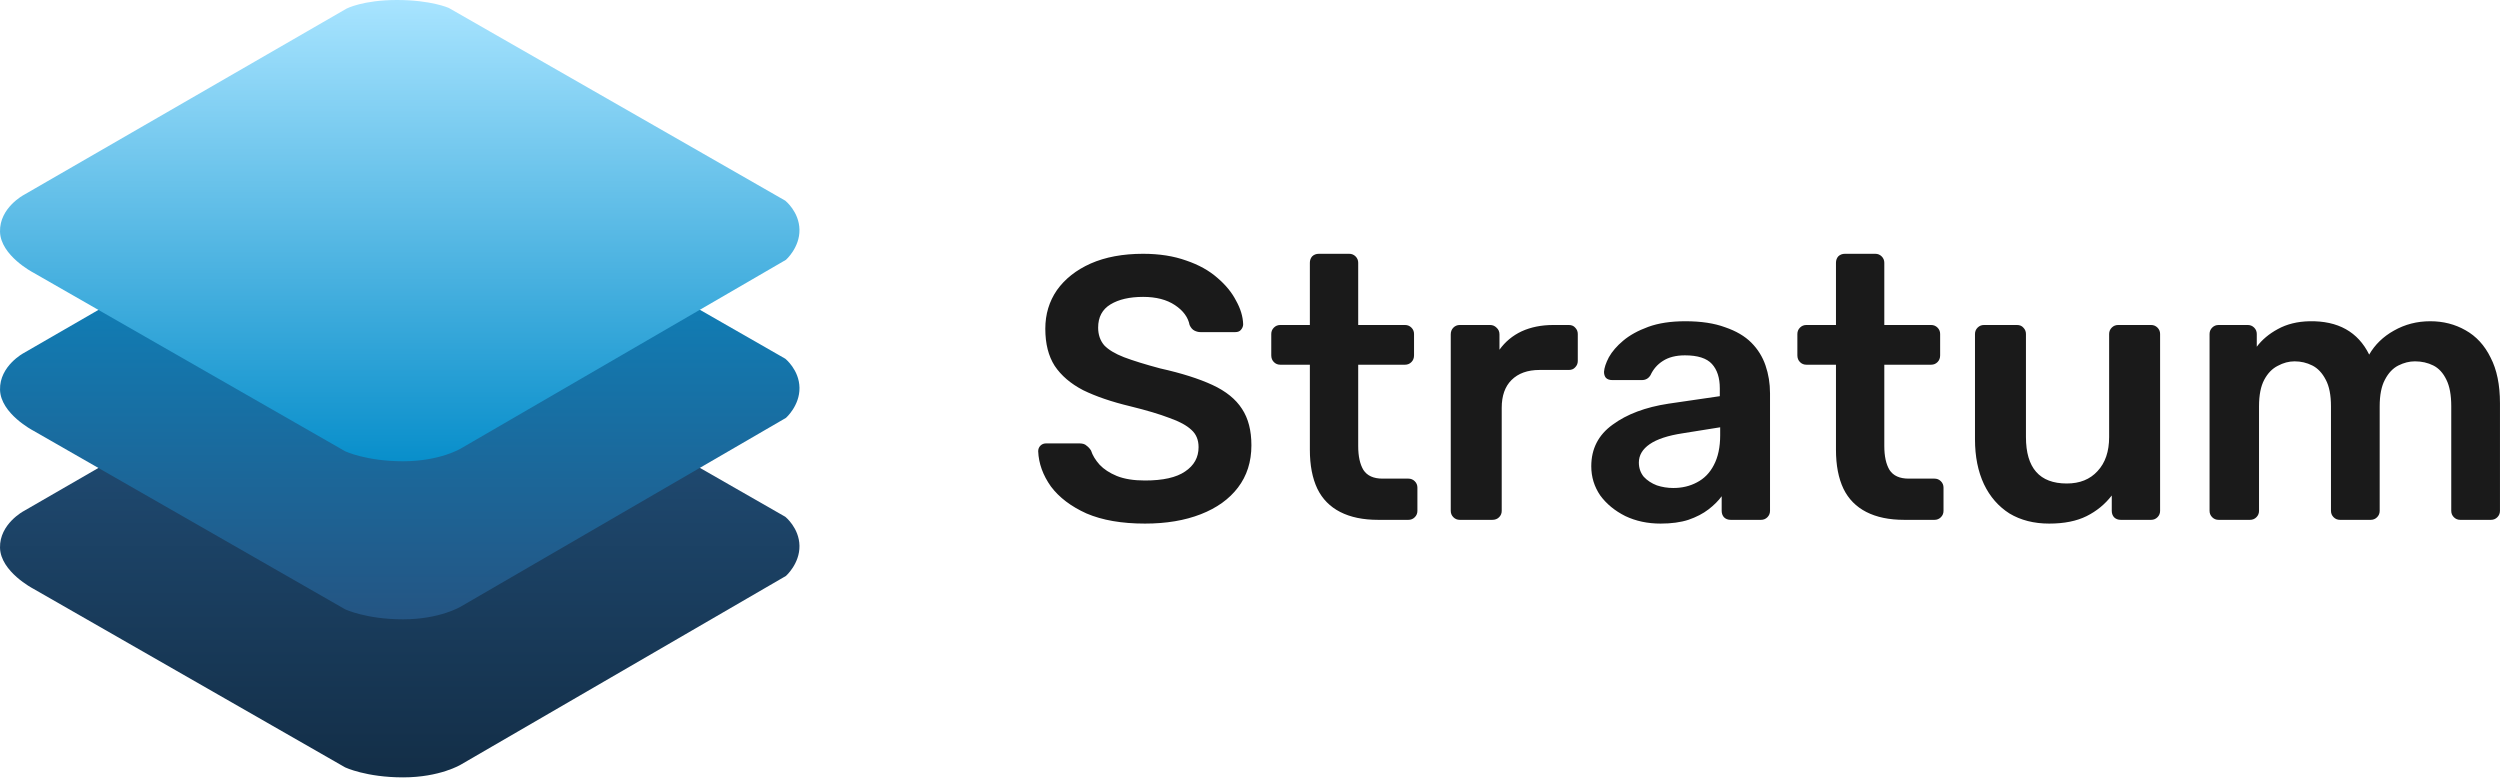
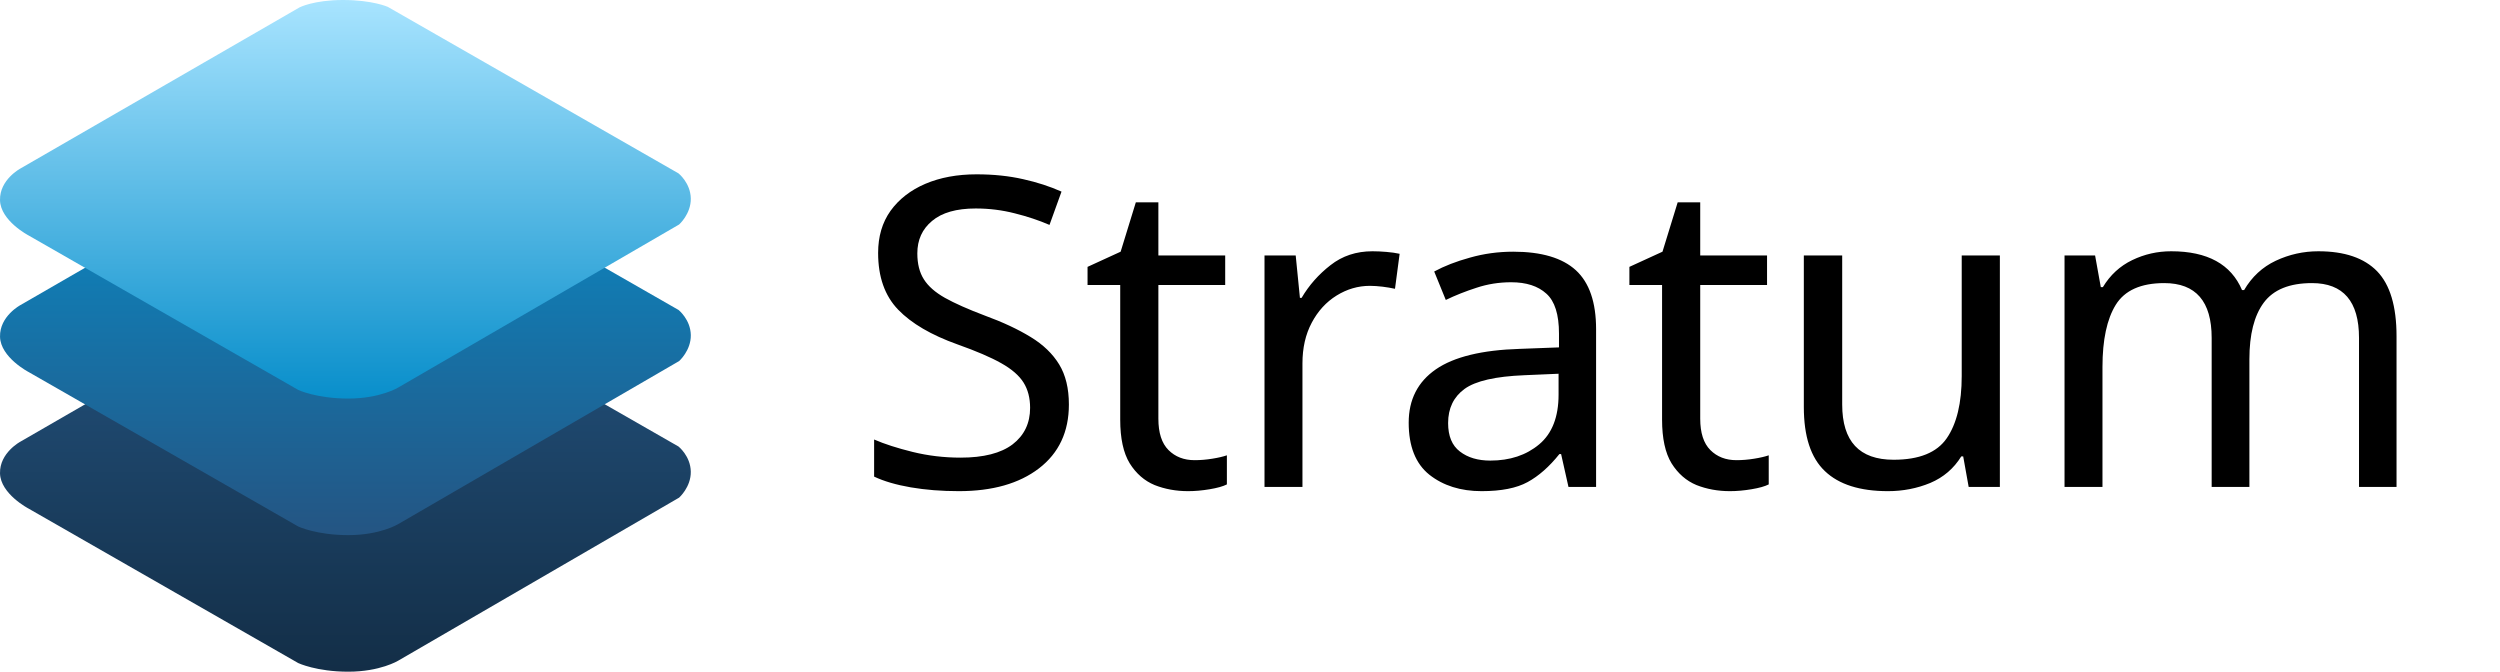
- <svg xmlns="http://www.w3.org/2000/svg" width="160.12" height="49.789" version="1.1">
+ <svg xmlns="http://www.w3.org/2000/svg" width="185.31" height="49.789" version="1.1">
  <defs>
    <linearGradient id="c" x1="342.96" x2="342.96" y1="379.6" y2="85.562" gradientTransform="translate(.406)" gradientUnits="userSpaceOnUse">
      <stop stop-color="#098fcb" offset="0" />
      <stop stop-color="#a8e4ff" offset="1" />
    </linearGradient>
    <linearGradient id="b" x1="342.96" x2="342.96" y1="379.6" y2="85.562" gradientTransform="translate(.406 101.23)" gradientUnits="userSpaceOnUse">
      <stop stop-color="#245583" offset="0" />
      <stop stop-color="#088fcb" offset="1" />
    </linearGradient>
    <linearGradient id="a" x1="342.96" x2="342.96" y1="379.6" y2="85.562" gradientTransform="translate(.406 202.46)" gradientUnits="userSpaceOnUse">
      <stop stop-color="#132e47" offset="0" />
      <stop stop-color="#245582" offset="1" />
    </linearGradient>
  </defs>
  <g transform="translate(.03732 -.0086)">
    <path transform="matrix(.1 0 0 .1 -8.6 -8.52)" d="m339.91 287.75c21.811 0 33.178 5.09 33.178 5.09l215.49 123.43s8.902 7.095 9.093 18.583c0.19 11.489-8.667 19.306-8.667 19.306l-208.2 120.84s-13.377 8.177-36.995 8.177-37.125-6.403-37.125-6.403l-199.82-114.47s-20.87-10.847-21.231-26.173c-0.362-15.326 15.239-23.543 15.239-23.543l206.7-119.32s10.527-5.52 32.338-5.52z" fill="url(#a)" />
    <path transform="matrix(.1 0 0 .1 -8.6 -8.52)" d="m339.92 186.52c21.811 0 33.178 5.09 33.178 5.09l215.49 123.43s8.902 7.095 9.093 18.583c0.19 11.489-8.667 19.306-8.667 19.306l-208.2 120.84s-13.378 8.177-36.996 8.177-37.124-6.403-37.124-6.403l-199.82-114.47s-20.87-10.847-21.231-26.173c-0.362-15.326 15.239-23.543 15.239-23.543l206.7-119.32s10.527-5.52 32.338-5.52z" fill="url(#b)" />
    <path transform="matrix(.1 0 0 .1 -8.6 -8.52)" d="m339.91 85.289c21.811 0 33.178 5.09 33.178 5.09l215.49 123.43s8.902 7.095 9.093 18.583-8.667 19.306-8.667 19.306l-208.2 120.84s-13.377 8.177-36.995 8.177-37.125-6.403-37.125-6.403l-199.82-114.47s-20.87-10.847-21.231-26.173 15.239-23.543 15.239-23.543l206.7-119.32s10.527-5.52 32.338-5.52z" fill="url(#c)" />
  </g>
-   <path d="m73.334 33.535q-2.232 0-3.744-0.648-1.488-0.672-2.28-1.728-0.768-1.08-0.816-2.256 0-0.216 0.144-0.36t0.36-0.144h2.136q0.312 0 0.456 0.144 0.168 0.12 0.288 0.312 0.144 0.456 0.552 0.912 0.408 0.432 1.104 0.72 0.72 0.288 1.8 0.288 1.728 0 2.568-0.576 0.864-0.576 0.864-1.56 0-0.696-0.456-1.104-0.456-0.432-1.416-0.768-0.936-0.36-2.496-0.744-1.8-0.432-3.024-1.032-1.2-0.624-1.824-1.56-0.6-0.936-0.6-2.376 0-1.392 0.744-2.472 0.768-1.08 2.16-1.704 1.416-0.624 3.36-0.624 1.56 0 2.76 0.432 1.2 0.408 1.992 1.104 0.792 0.672 1.2 1.464 0.432 0.768 0.456 1.512 0 0.192-0.144 0.36-0.12 0.144-0.36 0.144h-2.232q-0.192 0-0.384-0.096t-0.312-0.36q-0.144-0.744-0.936-1.272t-2.04-0.528q-1.296 0-2.088 0.48t-0.792 1.488q0 0.672 0.384 1.128 0.408 0.432 1.272 0.768 0.888 0.336 2.328 0.72 2.04 0.456 3.336 1.056t1.896 1.536q0.6 0.912 0.6 2.328 0 1.584-0.864 2.712-0.84 1.104-2.376 1.704t-3.576 0.6zm14.928-0.24q-1.44 0-2.424-0.504t-1.464-1.488q-0.48-1.008-0.48-2.496v-5.448h-1.896q-0.24 0-0.408-0.168t-0.168-0.432v-1.368q0-0.24 0.168-0.408t0.408-0.168h1.896v-3.984q0-0.24 0.144-0.408 0.168-0.168 0.432-0.168h1.944q0.24 0 0.408 0.168t0.168 0.408v3.984h3q0.24 0 0.408 0.168t0.168 0.408v1.368q0 0.264-0.168 0.432t-0.408 0.168h-3v5.208q0 0.984 0.336 1.536 0.36 0.552 1.224 0.552h1.656q0.24 0 0.408 0.168t0.168 0.408v1.488q0 0.24-0.168 0.408t-0.408 0.168zm5.232 0q-0.24 0-0.408-0.168t-0.168-0.408v-11.304q0-0.264 0.168-0.432t0.408-0.168h1.944q0.24 0 0.408 0.168 0.192 0.168 0.192 0.432v0.984q0.552-0.768 1.416-1.176 0.888-0.408 2.04-0.408h0.984q0.264 0 0.408 0.168 0.168 0.168 0.168 0.408v1.728q0 0.24-0.168 0.408-0.144 0.168-0.408 0.168h-1.872q-1.152 0-1.8 0.648-0.624 0.624-0.624 1.776v6.6q0 0.24-0.168 0.408t-0.432 0.168zm12.864 0.24q-1.248 0-2.256-0.48-1.008-0.504-1.608-1.32-0.576-0.84-0.576-1.872 0-1.68 1.368-2.664 1.368-1.008 3.576-1.344l3.288-0.48v-0.504q0-1.008-0.504-1.56t-1.728-0.552q-0.864 0-1.416 0.36-0.528 0.336-0.792 0.912-0.192 0.312-0.552 0.312h-1.896q-0.264 0-0.408-0.144-0.12-0.144-0.12-0.384 0.024-0.384 0.312-0.936 0.312-0.552 0.912-1.056 0.624-0.528 1.608-0.888t2.376-0.36q1.512 0 2.544 0.384 1.056 0.36 1.68 0.984t0.912 1.464 0.288 1.776v7.536q0 0.24-0.168 0.408t-0.408 0.168h-1.944q-0.264 0-0.432-0.168-0.144-0.168-0.144-0.408v-0.936q-0.312 0.432-0.84 0.84t-1.296 0.672q-0.744 0.24-1.776 0.24zm0.816-2.28q0.84 0 1.512-0.36 0.696-0.36 1.08-1.104 0.408-0.768 0.408-1.92v-0.504l-2.4 0.384q-1.416 0.216-2.112 0.696t-0.696 1.176q0 0.528 0.312 0.912 0.336 0.36 0.84 0.552 0.504 0.168 1.056 0.168zm14.784 2.04q-1.44 0-2.424-0.504t-1.464-1.488q-0.48-1.008-0.48-2.496v-5.448h-1.896q-0.24 0-0.408-0.168t-0.168-0.432v-1.368q0-0.24 0.168-0.408t0.408-0.168h1.896v-3.984q0-0.24 0.144-0.408 0.168-0.168 0.432-0.168h1.944q0.24 0 0.408 0.168t0.168 0.408v3.984h3q0.24 0 0.408 0.168t0.168 0.408v1.368q0 0.264-0.168 0.432t-0.408 0.168h-3v5.208q0 0.984 0.336 1.536 0.36 0.552 1.224 0.552h1.656q0.24 0 0.408 0.168t0.168 0.408v1.488q0 0.24-0.168 0.408t-0.408 0.168zm9.288 0.24q-1.464 0-2.544-0.648-1.056-0.672-1.632-1.872-0.576-1.224-0.576-2.88v-6.744q0-0.24 0.168-0.408t0.408-0.168h2.112q0.264 0 0.408 0.168 0.168 0.168 0.168 0.408v6.6q0 2.976 2.616 2.976 1.248 0 1.968-0.792 0.744-0.792 0.744-2.184v-6.6q0-0.24 0.168-0.408t0.408-0.168h2.112q0.24 0 0.408 0.168t0.168 0.408v11.328q0 0.24-0.168 0.408t-0.408 0.168h-1.944q-0.264 0-0.432-0.168-0.144-0.168-0.144-0.408v-0.984q-0.648 0.84-1.608 1.32t-2.4 0.48zm10.848-0.24q-0.24 0-0.408-0.168t-0.168-0.408v-11.328q0-0.24 0.168-0.408t0.408-0.168h1.872q0.24 0 0.408 0.168t0.168 0.408v0.816q0.504-0.672 1.344-1.128 0.864-0.48 2.04-0.504 2.736-0.048 3.816 2.136 0.552-0.96 1.584-1.536 1.056-0.6 2.328-0.6 1.248 0 2.256 0.576 1.032 0.576 1.608 1.752 0.6 1.152 0.6 2.928v6.888q0 0.24-0.168 0.408t-0.408 0.168h-1.968q-0.24 0-0.408-0.168t-0.168-0.408v-6.696q0-1.08-0.312-1.704-0.312-0.648-0.84-0.912t-1.176-0.264q-0.528 0-1.056 0.264t-0.864 0.912q-0.336 0.624-0.336 1.704v6.696q0 0.24-0.168 0.408t-0.408 0.168h-1.968q-0.24 0-0.408-0.168t-0.168-0.408v-6.696q0-1.08-0.336-1.704-0.336-0.648-0.864-0.912t-1.128-0.264q-0.552 0-1.08 0.288-0.528 0.264-0.864 0.888t-0.336 1.704v6.696q0 0.24-0.168 0.408t-0.408 0.168z" fill="#1a1a1a" aria-label="Stratum" />
+   <g fill="#00658b" font-family="Rubik" font-weight="600" letter-spacing="-.64px">
+     <text x="63.169" y="36.095" font-size="32px" xml:space="preserve">
+       <tspan x="63.169" y="36.095" fill="#000000" font-family="Rubik" font-size="32px" font-weight="500">Stratum</tspan>
+     </text>
+     <text font-size="8px" style="shape-inside:url(#rect10);white-space:pre" xml:space="preserve" />
+     <text font-size="8px" style="shape-inside:url(#rect11);white-space:pre" xml:space="preserve" />
+     <text font-size="53.333px" style="shape-inside:url(#rect12);white-space:pre" xml:space="preserve" />
+   </g>
</svg>
